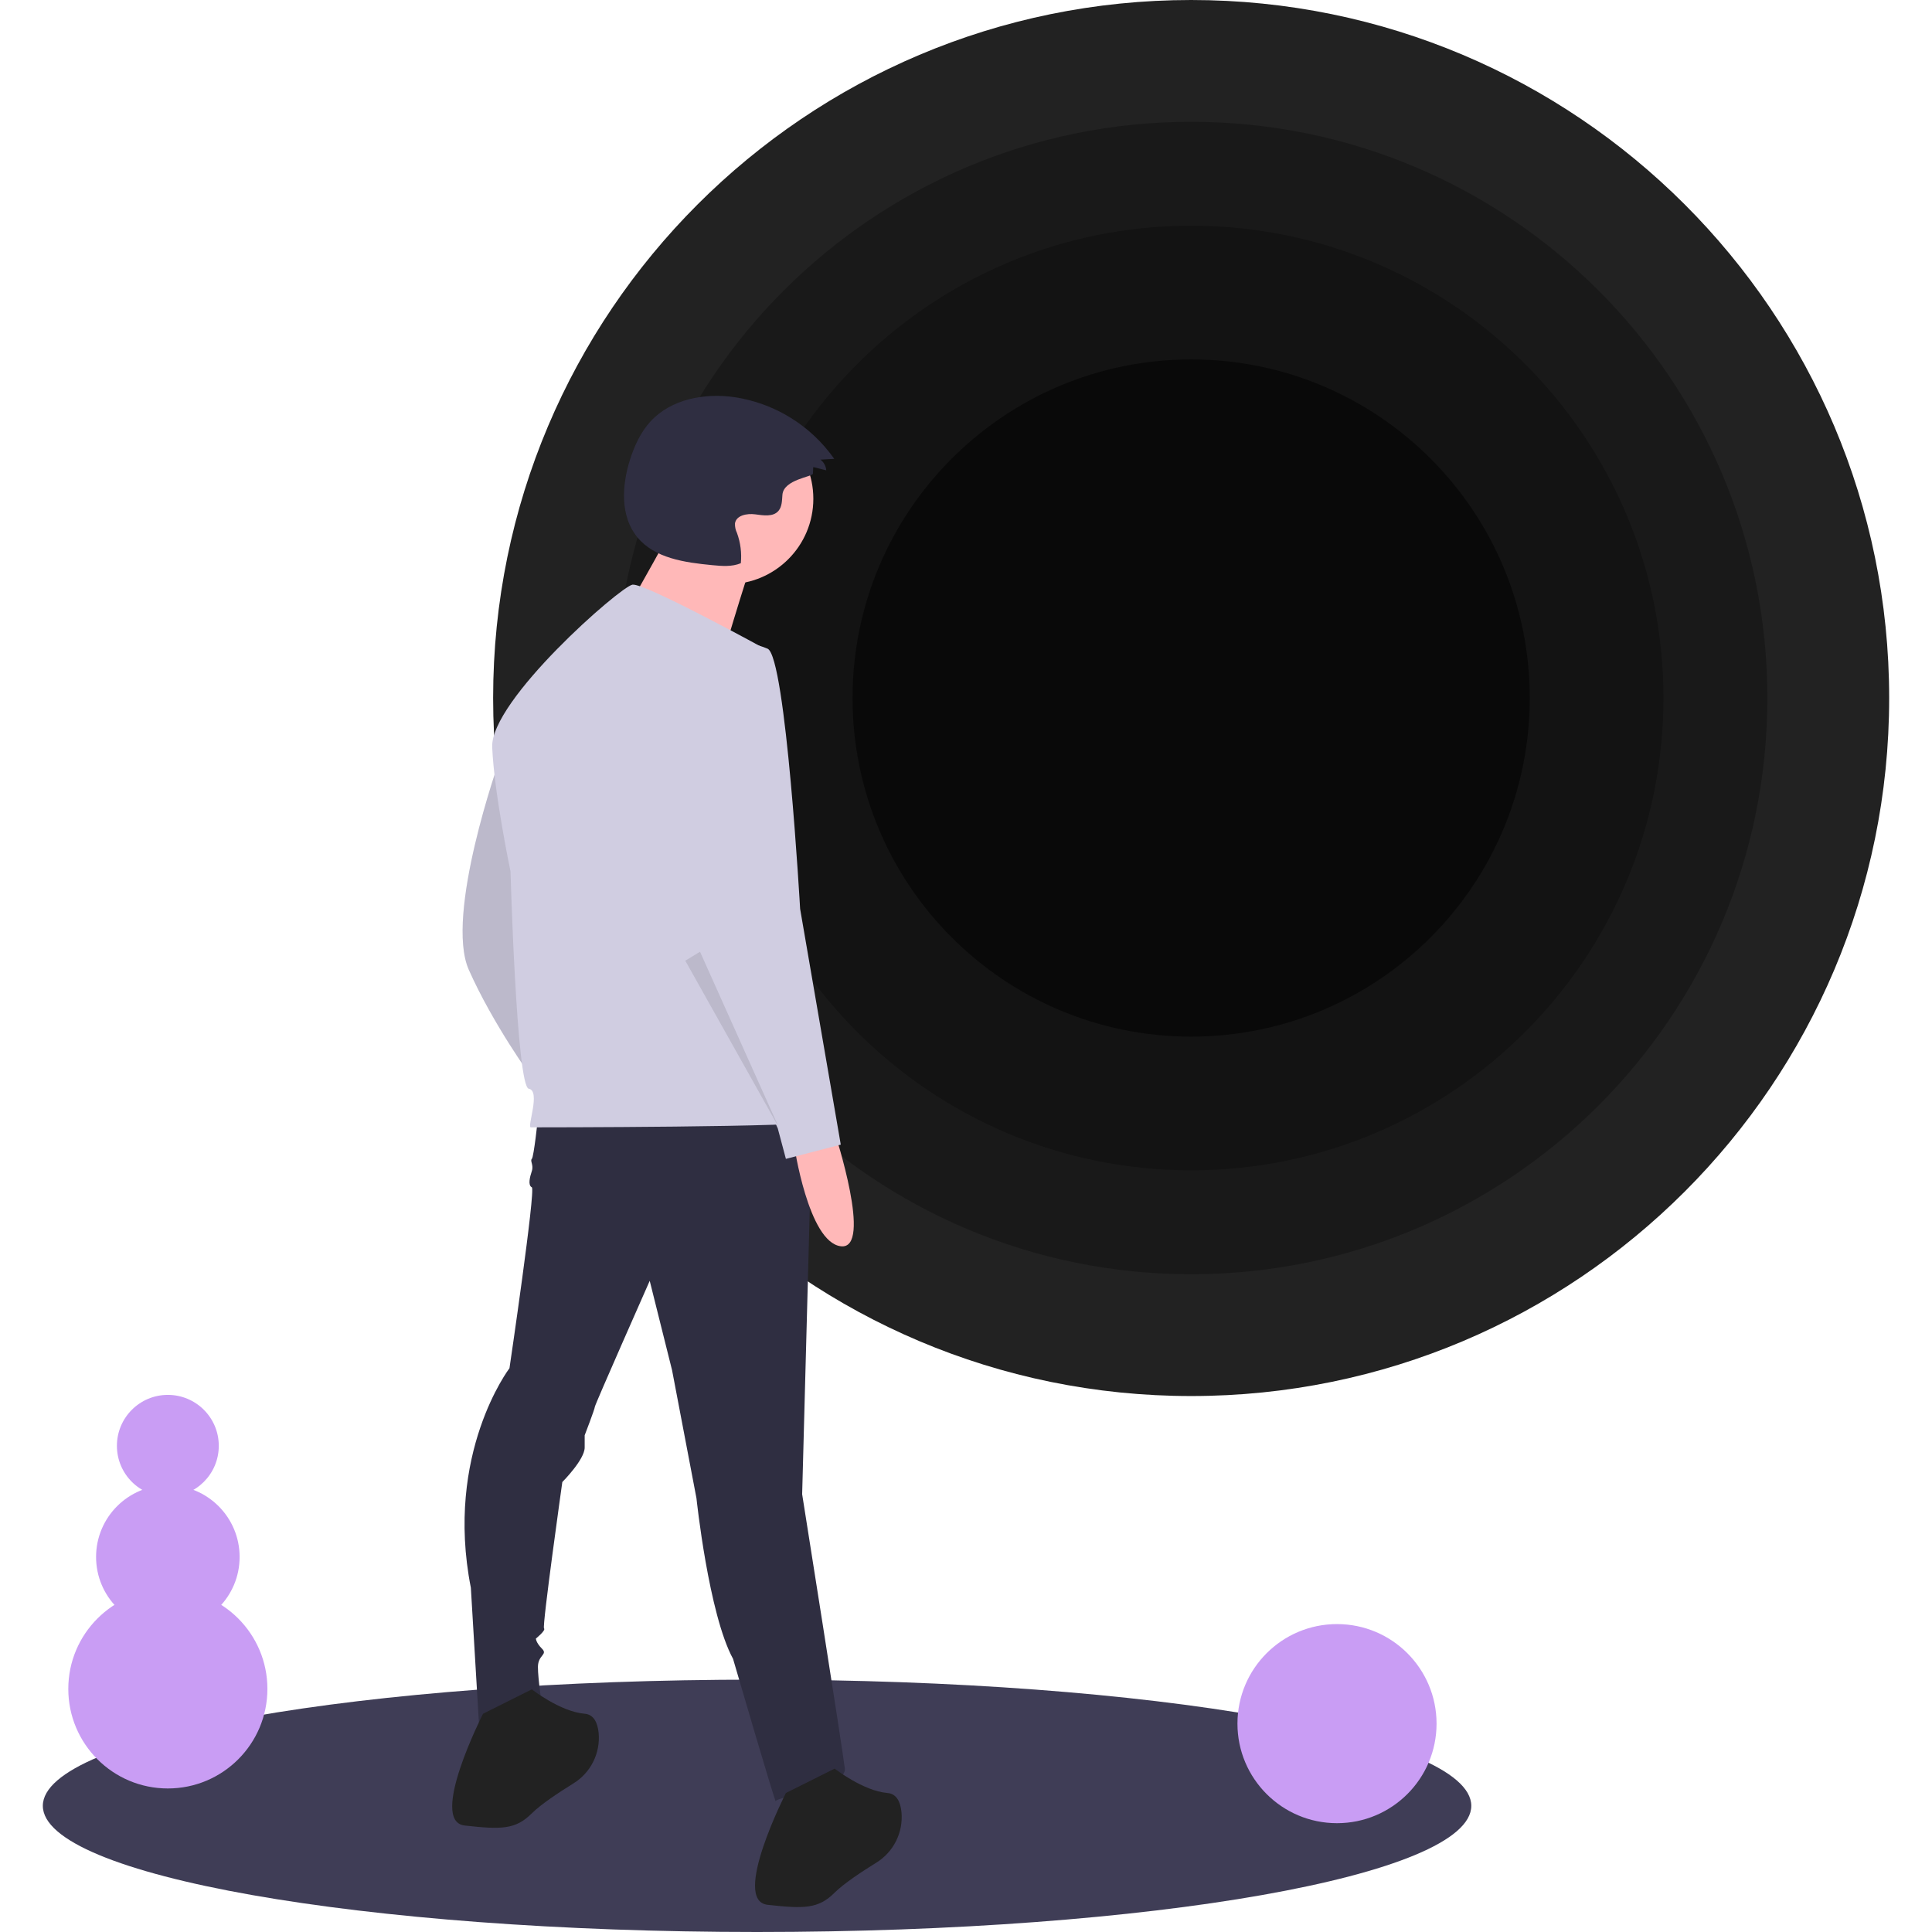
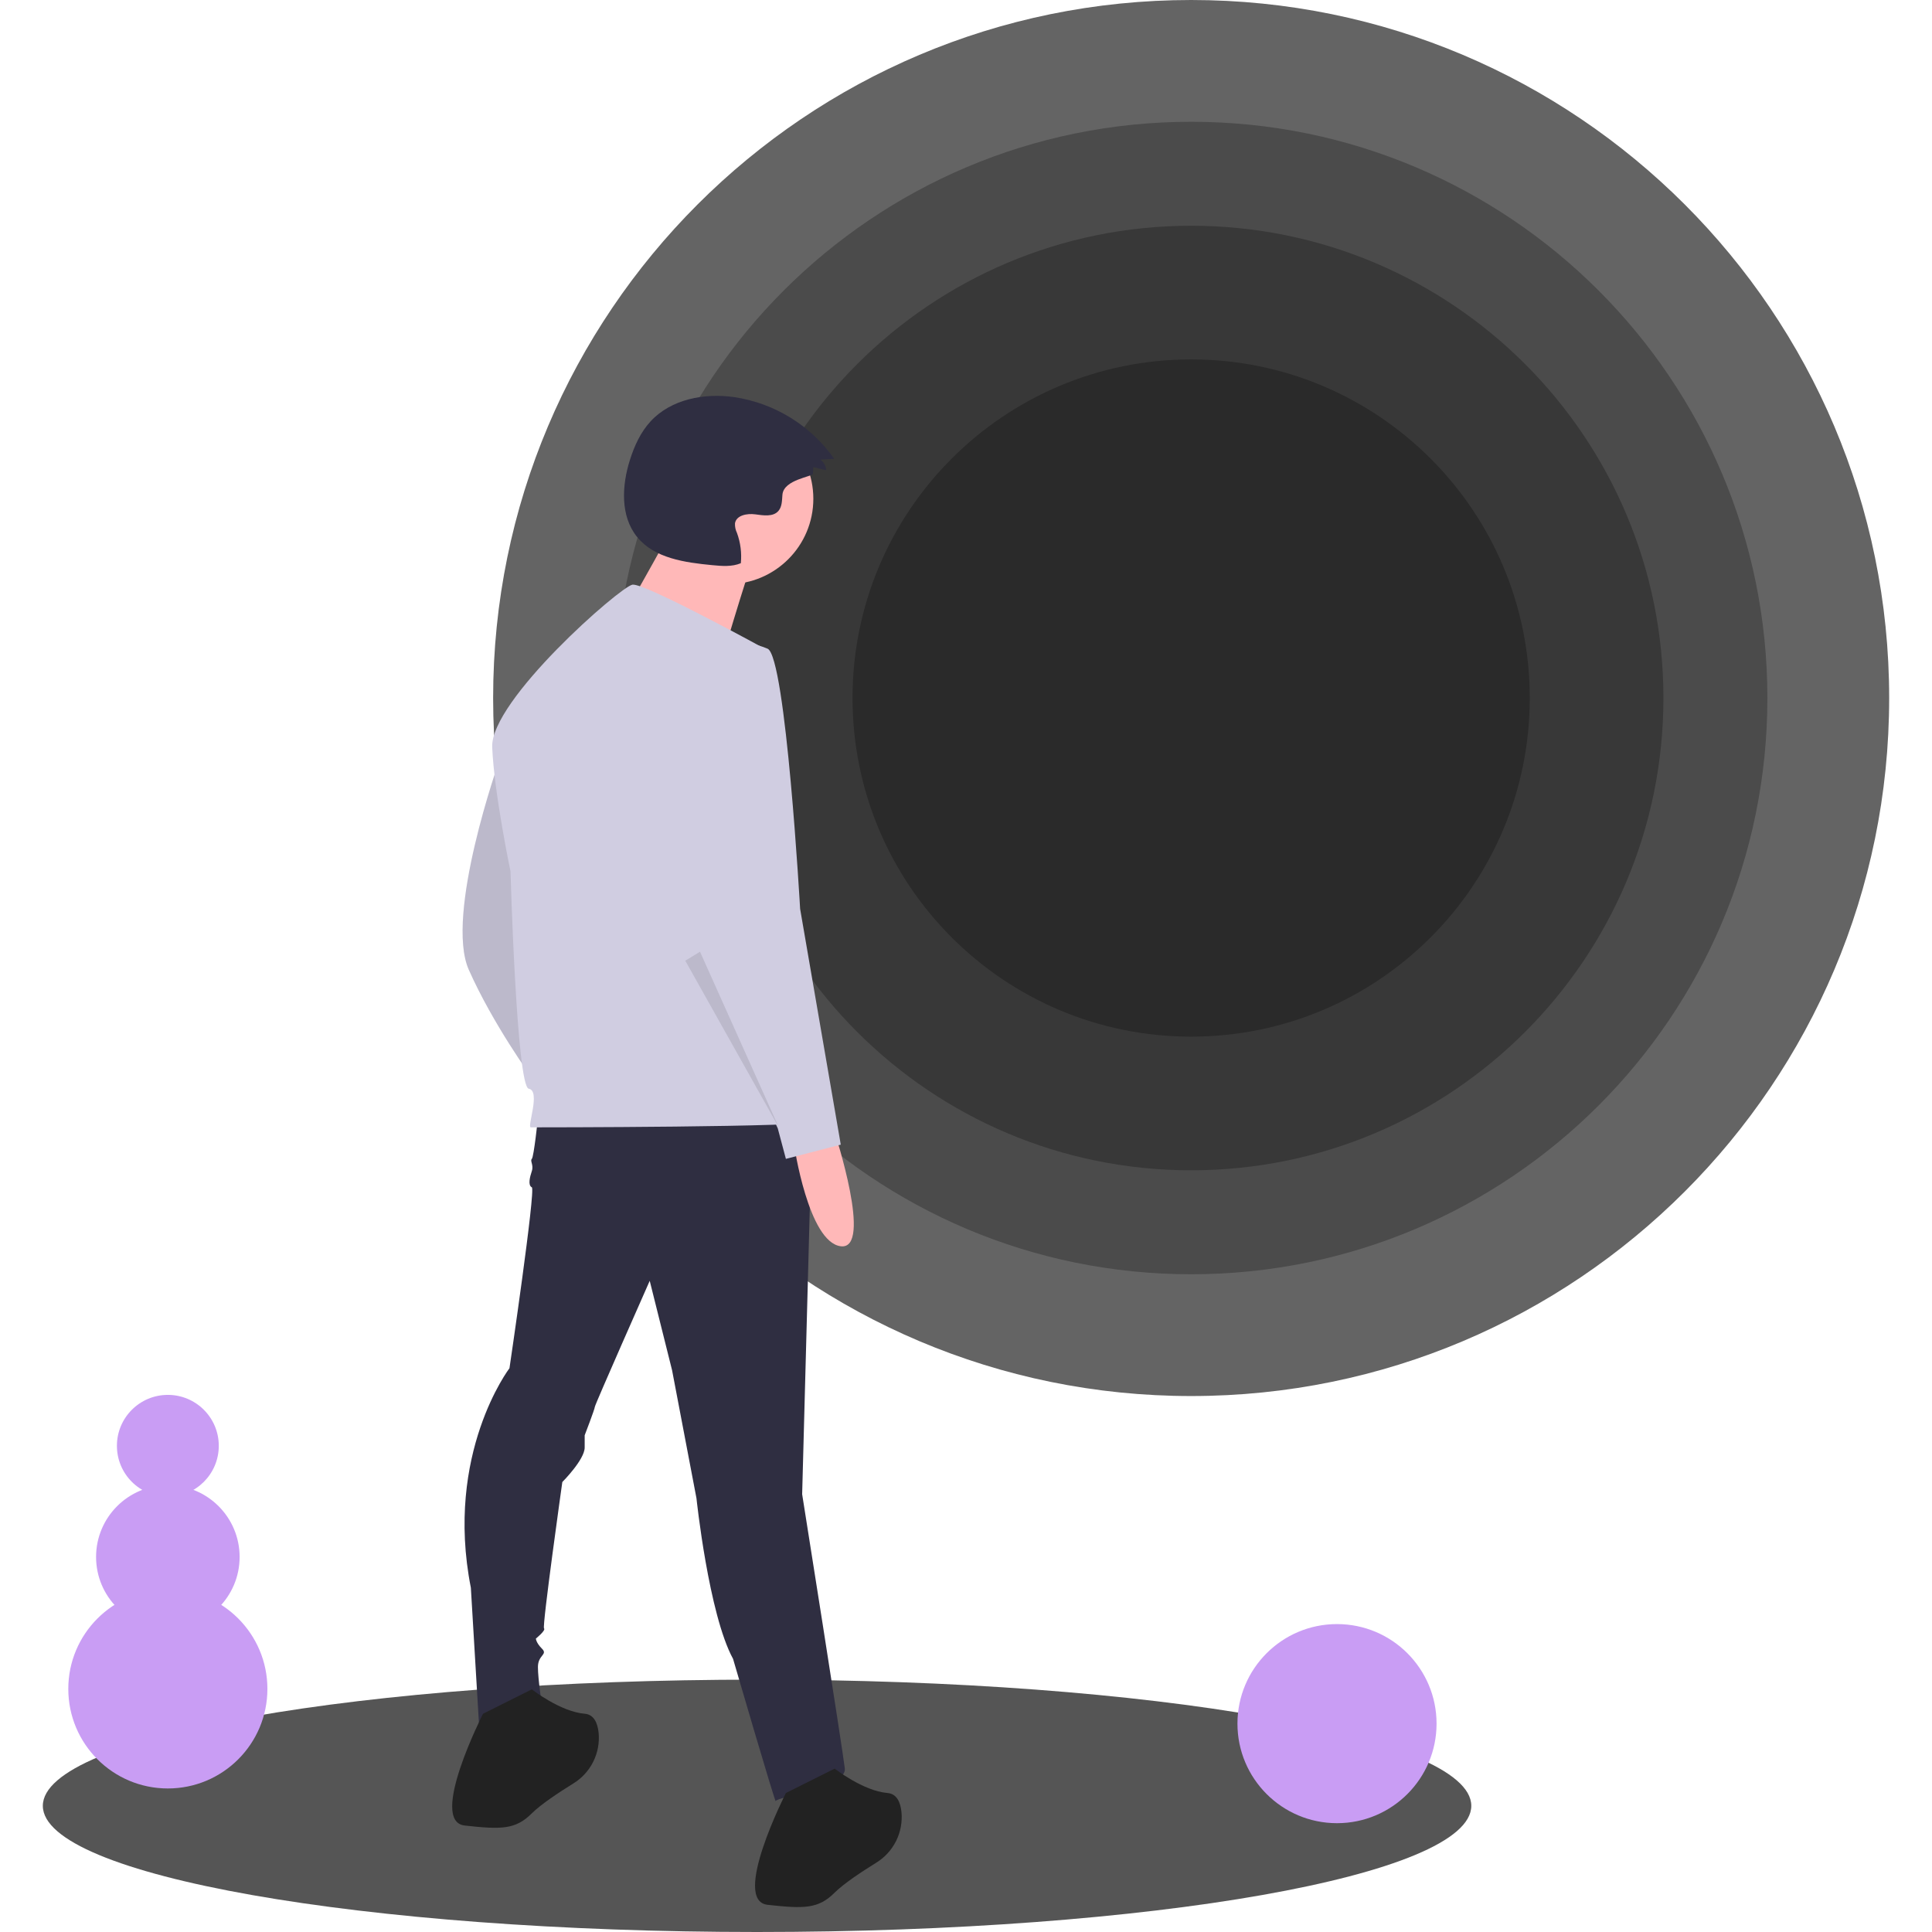
<svg xmlns="http://www.w3.org/2000/svg" data-name="Layer 1" width="500" height="500" viewBox="0 0 797.5 834.5">
-   <ellipse cx="308.5" cy="780" rx="308.5" ry="54.5" fill="#3f3d56" />
-   <circle cx="496" cy="301.5" r="301.5" fill="#222" />
+   <ellipse cx="308.5" cy="780" rx="308.5" ry="54.5" fill="#555" />
+   <circle cx="496" cy="301.5" r="301.5" fill="#222" opacity="0.70" />
  <circle cx="496" cy="301.5" r="248.898" opacity="0.25" />
  <circle cx="496" cy="301.5" r="203.994" opacity="0.25" />
-   <circle cx="496" cy="301.5" r="146.26" opacity="0.5" />
+   <circle cx="496" cy="301.5" r="146.26" opacity="0.25" />
+   <circle cx="496" cy="301.5" r="73,129785" opacity="0.25" />
  <path d="M398.42,361.232s-23.704,66.722-13.169,90.426,27.216,46.53,27.216,46.53S406.322,365.622,398.42,361.232Z" transform="translate(-201.25 -32.75)" fill="#d0cde1" />
  <path d="M398.42,361.232s-23.704,66.722-13.169,90.426,27.216,46.53,27.216,46.53S406.322,365.622,398.42,361.232Z" transform="translate(-201.25 -32.75)" opacity="0.1" />
  <path d="M415.101,515.747s-1.756,16.681-2.634,17.558.878,2.634,0,5.268-1.756,6.145,0,7.023-9.657,78.135-9.657,78.135-28.094,36.873-16.681,94.816l3.512,58.821s27.216,1.756,27.216-7.901c0,0-1.756-11.413-1.756-16.681s4.39-5.268,1.756-7.901-2.634-4.39-2.634-4.39,4.39-3.512,3.512-4.39,7.901-63.211,7.901-63.211,9.657-9.657,9.657-14.925v-5.268s4.39-11.413,4.39-12.291,23.704-54.431,23.704-54.431l9.657,38.629,10.535,55.309s5.268,50.042,15.803,69.356c0,0,18.436,63.211,18.436,61.455s30.727-6.145,29.849-14.047-18.436-118.52-18.436-118.52L533.621,513.991Z" transform="translate(-201.25 -32.75)" fill="#2f2e41" />
  <path d="M391.397,772.978s-23.704,46.53-7.901,48.286,21.948,1.756,28.971-5.268c3.84-3.84,11.615-8.991,17.876-12.873a23.117,23.117,0,0,0,10.969-21.982c-.463-4.295-2.068-7.834-6.019-8.164-10.535-.878-22.826-10.535-22.826-10.535Z" transform="translate(-201.25 -32.75)" fill="#222" />
  <path d="M522.208,807.217s-23.704,46.53-7.901,48.286,21.948,1.756,28.971-5.268c3.84-3.84,11.615-8.991,17.876-12.873a23.117,23.117,0,0,0,10.969-21.982c-.463-4.295-2.068-7.834-6.019-8.164-10.535-.878-22.826-10.535-22.826-10.535Z" transform="translate(-201.25 -32.75)" fill="#222" />
  <circle cx="295.905" cy="215.433" r="36.905" fill="#ffb8b8" />
  <path d="M473.43,260.308S447.07,308.812,444.961,308.812,492.41,324.628,492.41,324.628s13.707-46.394,15.816-50.612Z" transform="translate(-201.25 -32.75)" fill="#ffb8b8" />
  <path d="M513.867,313.385s-52.675-28.971-57.943-28.094-61.455,50.042-60.577,70.234,7.901,53.553,7.901,53.553,2.634,93.06,7.901,93.938-.878,16.681.878,16.681,122.909,0,123.787-2.634S513.867,313.385,513.867,313.385Z" transform="translate(-201.25 -32.75)" fill="#d0cde1" />
  <path d="M543.278,521.892s16.681,50.92,2.634,49.164-20.192-43.896-20.192-43.896Z" transform="translate(-201.25 -32.75)" fill="#ffb8b8" />
  <path d="M498.504,310.313s-32.483,7.023-27.216,50.92,14.925,87.792,14.925,87.792l32.483,71.112,3.512,13.169,23.704-6.145L528.353,425.321s-6.145-108.863-14.047-112.374A34,34,0,0,0,498.504,310.313Z" transform="translate(-201.25 -32.75)" fill="#d0cde1" />
  <polygon points="277.5 414.958 317.885 486.947 283.86 411.09 277.5 414.958" opacity="0.1" />
  <path d="M533.896,237.316l.122-2.82,5.61,1.396a6.27,6.27,0,0,0-2.514-4.615l5.976-.334a64.477,64.477,0,0,0-43.124-26.651c-12.926-1.873-27.318.838-36.182,10.43-4.299,4.653-7.001,10.57-8.922,16.607-3.539,11.118-4.26,24.372,3.12,33.409,7.501,9.185,20.602,10.984,32.406,12.121,4.153.4,8.506.772,12.355-.839a29.721,29.721,0,0,0-1.654-13.037,8.687,8.687,0,0,1-.879-4.152c.525-3.512,5.209-4.396,8.728-3.922s7.75,1.2,10.062-1.494c1.593-1.856,1.499-4.559,1.71-6.996C521.282,239.785,533.836,238.707,533.896,237.316Z" transform="translate(-201.25 -32.75)" fill="#2f2e41" />
  <circle cx="559" cy="744.5" r="43" fill="#C99DF4" />
  <circle cx="54" cy="729.5" r="43" fill="#C99DF4" />
  <circle cx="54" cy="672.5" r="31" fill="#C99DF4" />
  <circle cx="54" cy="624.5" r="22" fill="#C99DF4" />
</svg>
